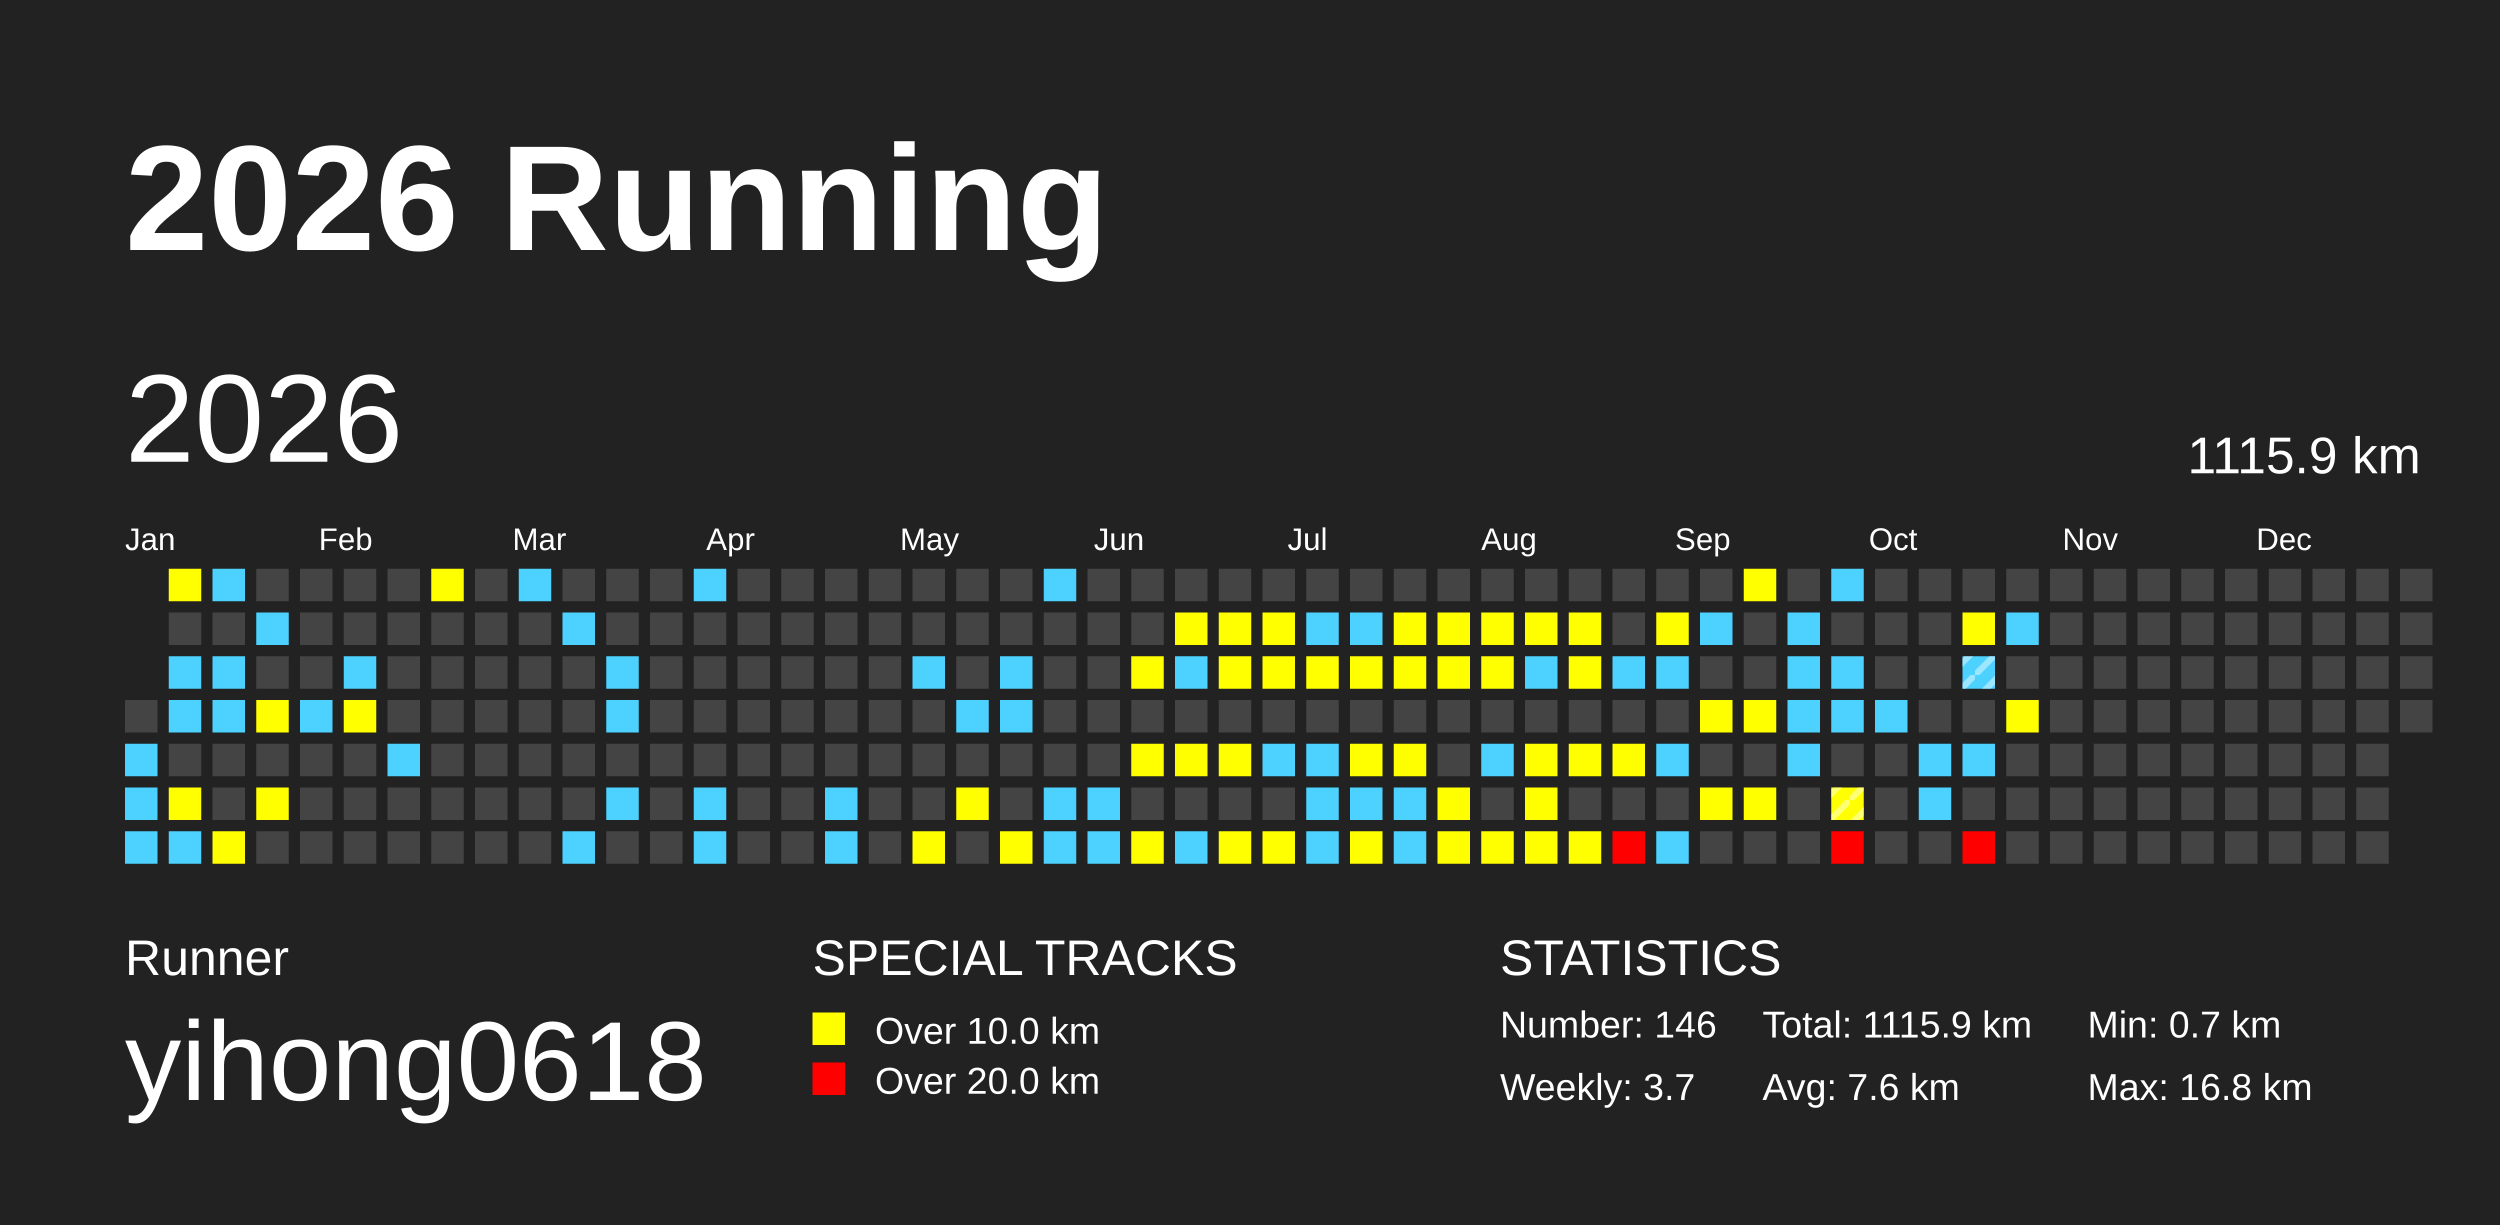
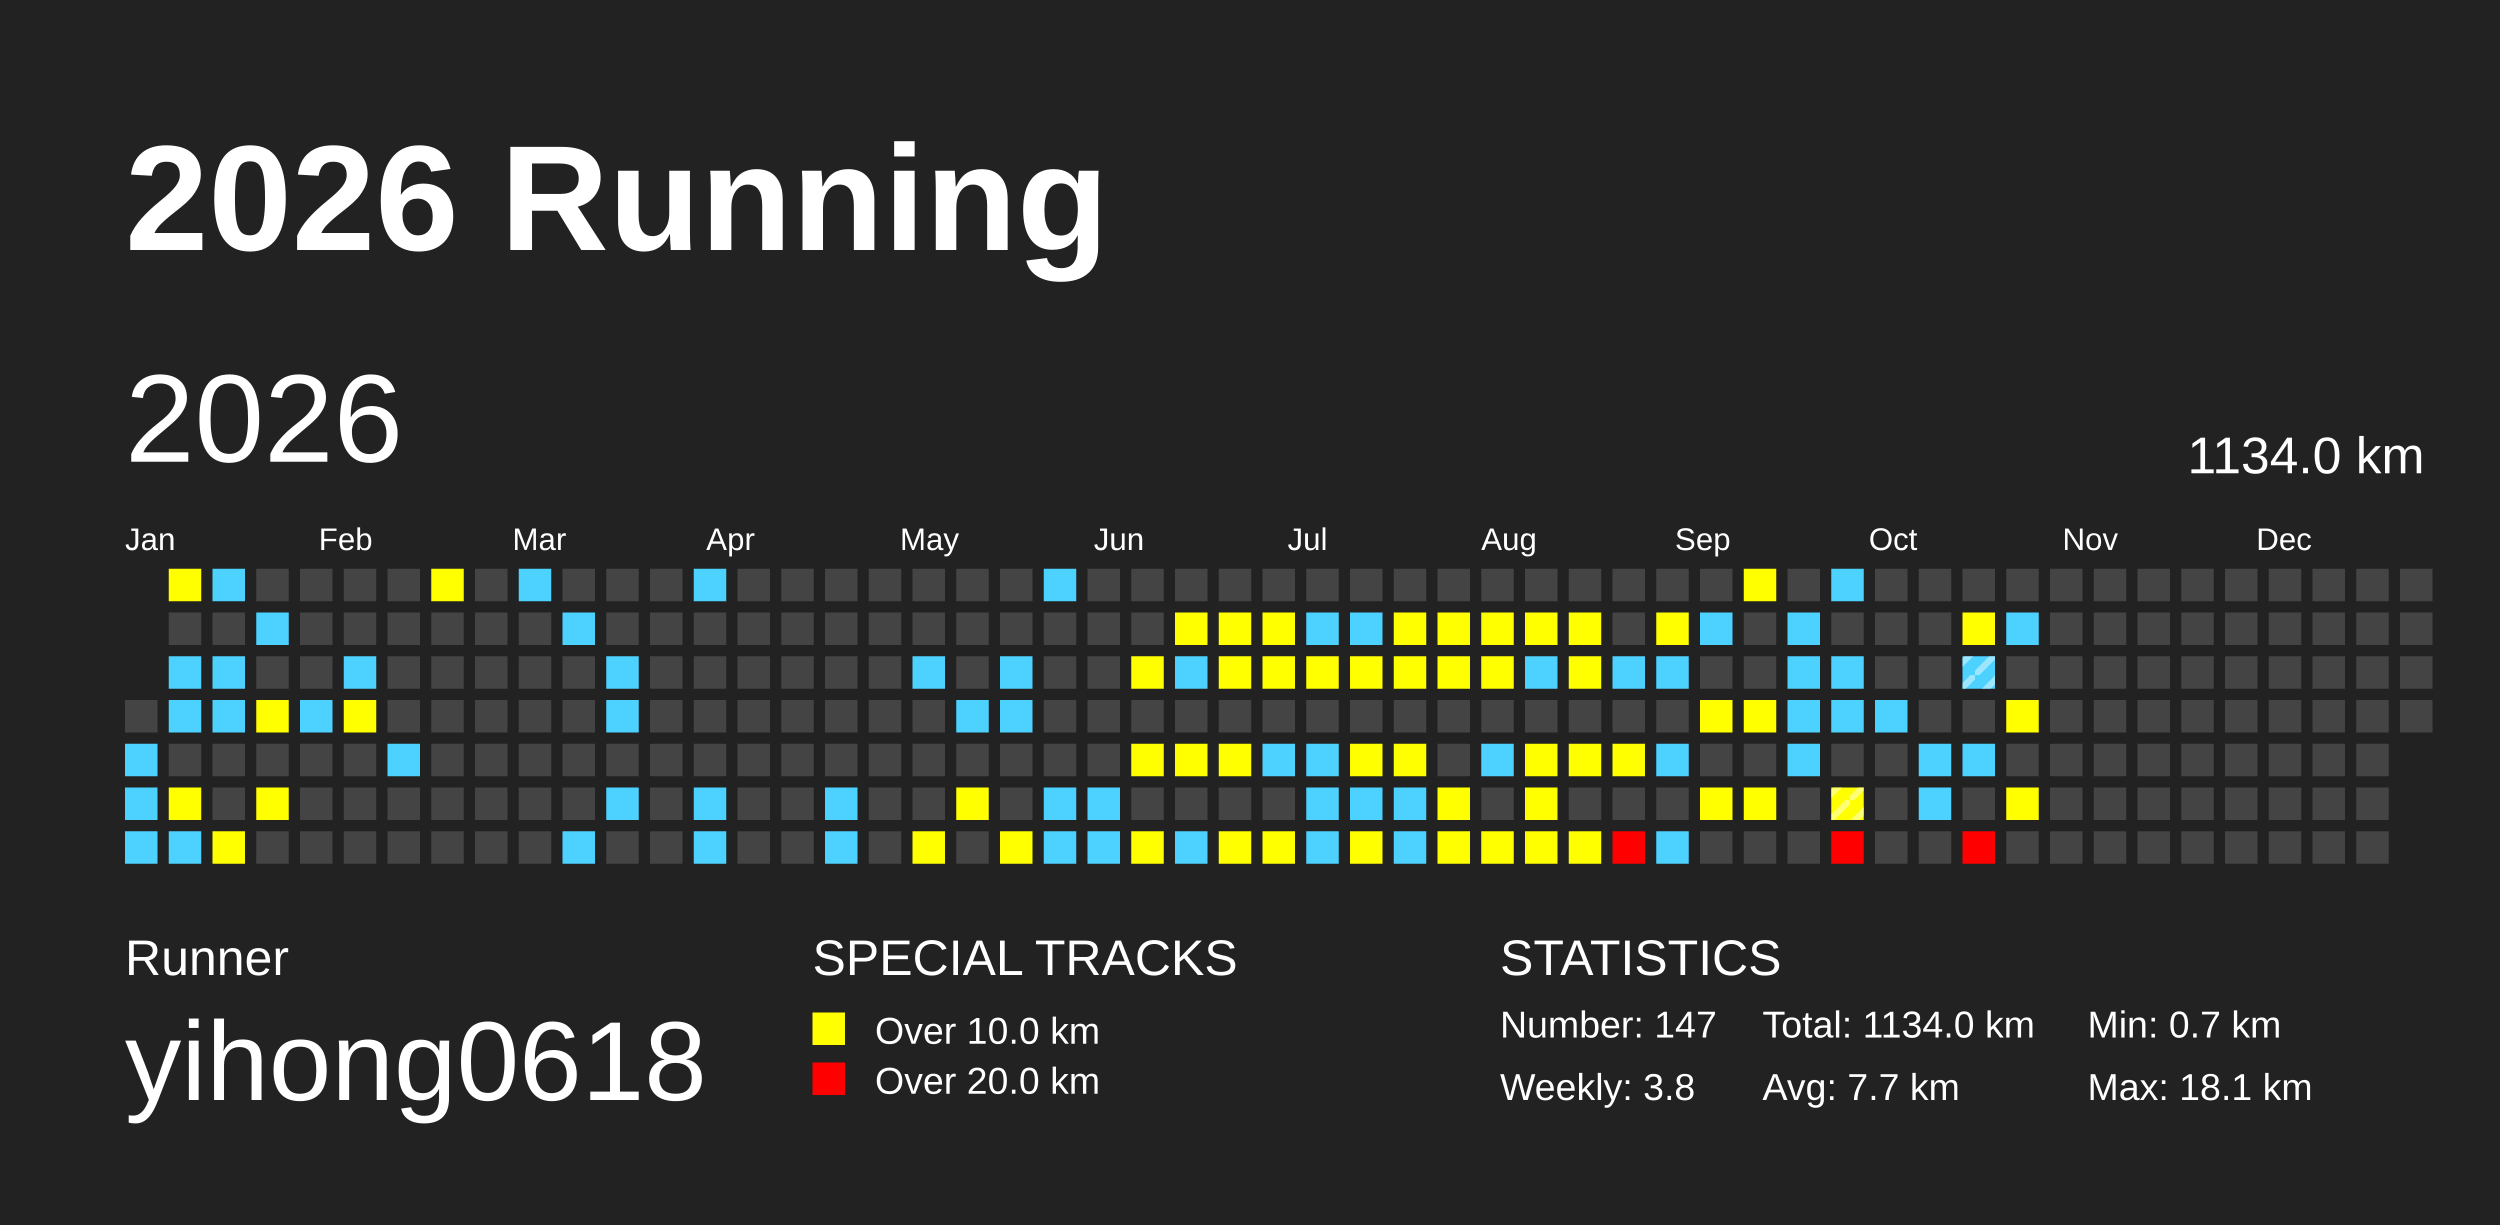
<svg xmlns="http://www.w3.org/2000/svg" baseProfile="full" height="98mm" version="1.1" viewBox="0,0,200,98" width="200mm">
  <defs>
    <pattern height="2" id="indoor-stripe" patternUnits="userSpaceOnUse" width="2">
      <line stroke="white" stroke-opacity="0.45" stroke-width="0.5" x1="0" x2="2" y1="2" y2="0" />
    </pattern>
  </defs>
  <rect fill="#222222" height="98" width="200" x="0" y="0" />
  <text fill="#FFFFFF" style="font-size:12px; font-family:Arial; font-weight:bold;" x="10" y="20">2026 Running</text>
  <text fill="#FFFFFF" style="font-size:4px; font-family:Arial" x="10" y="78">Runner</text>
  <text fill="#FFFFFF" style="font-size:9px; font-family:Arial" x="10" y="88">yihong0618</text>
  <text fill="#FFFFFF" style="font-size:4px; font-family:Arial" x="65" y="78">SPECIAL TRACKS</text>
  <rect fill="yellow" height="2.6" width="2.6" x="65" y="81" />
  <text fill="#FFFFFF" style="font-size:3px; font-family:Arial" x="70" y="83.5">Over 10.0 km</text>
  <rect fill="red" height="2.6" width="2.6" x="65" y="85" />
  <text fill="#FFFFFF" style="font-size:3px; font-family:Arial" x="70" y="87.5">Over 20.0 km</text>
  <text fill="#FFFFFF" style="font-size:4px; font-family:Arial" x="120" y="78">STATISTICS</text>
-   <text fill="#FFFFFF" style="font-size:3px; font-family:Arial" x="120" y="83">Number: 146</text>
-   <text fill="#FFFFFF" style="font-size:3px; font-family:Arial" x="120" y="88">Weekly: 3.7</text>
-   <text fill="#FFFFFF" style="font-size:3px; font-family:Arial" x="141" y="83">Total: 1115.9 km</text>
-   <text fill="#FFFFFF" style="font-size:3px; font-family:Arial" x="141" y="88">Avg: 7.6 km</text>
+   <text fill="#FFFFFF" style="font-size:3px; font-family:Arial" x="120" y="83">Number: 147</text>
+   <text fill="#FFFFFF" style="font-size:3px; font-family:Arial" x="120" y="88">Weekly: 3.8</text>
+   <text fill="#FFFFFF" style="font-size:3px; font-family:Arial" x="141" y="83">Total: 1134.0 km</text>
+   <text fill="#FFFFFF" style="font-size:3px; font-family:Arial" x="141" y="88">Avg: 7.7 km</text>
  <text fill="#FFFFFF" style="font-size:3px; font-family:Arial" x="167" y="83">Min: 0.7 km</text>
-   <text fill="#FFFFFF" style="font-size:3px; font-family:Arial" x="167" y="88">Max: 16.8 km</text>
+   <text fill="#FFFFFF" style="font-size:3px; font-family:Arial" x="167" y="88">Max: 18.1 km</text>
  <text dominant-baseline="hanging" fill="#FFFFFF" style="font-size:10.0px; font-family:Arial;" x="10" y="30">2026</text>
-   <text dominant-baseline="hanging" fill="#FFFFFF" style="font-size:4.125px; font-family:Arial;" x="175" y="35">1115.9 km</text>
+   <text dominant-baseline="hanging" fill="#FFFFFF" style="font-size:4.125px; font-family:Arial;" x="175" y="35">1134.0 km</text>
  <text fill="#FFFFFF" style="font-size:2.5px; font-family:Arial" x="10.0" y="44">Jan</text>
  <text fill="#FFFFFF" style="font-size:2.5px; font-family:Arial" x="25.5" y="44">Feb</text>
  <text fill="#FFFFFF" style="font-size:2.5px; font-family:Arial" x="41.0" y="44">Mar</text>
  <text fill="#FFFFFF" style="font-size:2.5px; font-family:Arial" x="56.5" y="44">Apr</text>
  <text fill="#FFFFFF" style="font-size:2.5px; font-family:Arial" x="72.0" y="44">May</text>
  <text fill="#FFFFFF" style="font-size:2.5px; font-family:Arial" x="87.5" y="44">Jun</text>
  <text fill="#FFFFFF" style="font-size:2.5px; font-family:Arial" x="103.0" y="44">Jul</text>
  <text fill="#FFFFFF" style="font-size:2.5px; font-family:Arial" x="118.5" y="44">Aug</text>
  <text fill="#FFFFFF" style="font-size:2.5px; font-family:Arial" x="134.0" y="44">Sep</text>
  <text fill="#FFFFFF" style="font-size:2.5px; font-family:Arial" x="149.5" y="44">Oct</text>
  <text fill="#FFFFFF" style="font-size:2.5px; font-family:Arial" x="165.0" y="44">Nov</text>
  <text fill="#FFFFFF" style="font-size:2.5px; font-family:Arial" x="180.5" y="44">Dec</text>
  <rect fill="#444444" height="2.6" width="2.6" x="10.0" y="56.0" />
  <rect fill="#4DD2FF" height="2.6" width="2.6" x="10.0" y="59.5" />
  <rect fill="#4DD2FF" height="2.6" width="2.6" x="10.0" y="63.0" />
  <rect fill="#4DD2FF" height="2.6" width="2.6" x="10.0" y="66.5" />
  <rect fill="yellow" height="2.6" width="2.6" x="13.5" y="45.5" />
  <rect fill="#444444" height="2.6" width="2.6" x="13.5" y="49.0" />
  <rect fill="#4DD2FF" height="2.6" width="2.6" x="13.5" y="52.5" />
  <rect fill="#4DD2FF" height="2.6" width="2.6" x="13.5" y="56.0" />
  <rect fill="#444444" height="2.6" width="2.6" x="13.5" y="59.5" />
  <rect fill="yellow" height="2.6" width="2.6" x="13.5" y="63.0" />
  <rect fill="#4DD2FF" height="2.6" width="2.6" x="13.5" y="66.5" />
  <rect fill="#4DD2FF" height="2.6" width="2.6" x="17.0" y="45.5" />
  <rect fill="#444444" height="2.6" width="2.6" x="17.0" y="49.0" />
  <rect fill="#4DD2FF" height="2.6" width="2.6" x="17.0" y="52.5" />
  <rect fill="#4DD2FF" height="2.6" width="2.6" x="17.0" y="56.0" />
  <rect fill="#444444" height="2.6" width="2.6" x="17.0" y="59.5" />
  <rect fill="#444444" height="2.6" width="2.6" x="17.0" y="63.0" />
  <rect fill="yellow" height="2.6" width="2.6" x="17.0" y="66.5" />
  <rect fill="#444444" height="2.6" width="2.6" x="20.5" y="45.5" />
  <rect fill="#4DD2FF" height="2.6" width="2.6" x="20.5" y="49.0" />
  <rect fill="#444444" height="2.6" width="2.6" x="20.5" y="52.5" />
  <rect fill="yellow" height="2.6" width="2.6" x="20.5" y="56.0" />
  <rect fill="#444444" height="2.6" width="2.6" x="20.5" y="59.5" />
  <rect fill="yellow" height="2.6" width="2.6" x="20.5" y="63.0" />
  <rect fill="#444444" height="2.6" width="2.6" x="20.5" y="66.5" />
  <rect fill="#444444" height="2.6" width="2.6" x="24.0" y="45.5" />
  <rect fill="#444444" height="2.6" width="2.6" x="24.0" y="49.0" />
  <rect fill="#444444" height="2.6" width="2.6" x="24.0" y="52.5" />
  <rect fill="#4DD2FF" height="2.6" width="2.6" x="24.0" y="56.0" />
  <rect fill="#444444" height="2.6" width="2.6" x="24.0" y="59.5" />
  <rect fill="#444444" height="2.6" width="2.6" x="24.0" y="63.0" />
  <rect fill="#444444" height="2.6" width="2.6" x="24.0" y="66.5" />
  <rect fill="#444444" height="2.6" width="2.6" x="27.5" y="45.5" />
  <rect fill="#444444" height="2.6" width="2.6" x="27.5" y="49.0" />
  <rect fill="#4DD2FF" height="2.6" width="2.6" x="27.5" y="52.5" />
  <rect fill="yellow" height="2.6" width="2.6" x="27.5" y="56.0" />
  <rect fill="#444444" height="2.6" width="2.6" x="27.5" y="59.5" />
  <rect fill="#444444" height="2.6" width="2.6" x="27.5" y="63.0" />
  <rect fill="#444444" height="2.6" width="2.6" x="27.5" y="66.5" />
  <rect fill="#444444" height="2.6" width="2.6" x="31.0" y="45.5" />
  <rect fill="#444444" height="2.6" width="2.6" x="31.0" y="49.0" />
  <rect fill="#444444" height="2.6" width="2.6" x="31.0" y="52.5" />
  <rect fill="#444444" height="2.6" width="2.6" x="31.0" y="56.0" />
  <rect fill="#4DD2FF" height="2.6" width="2.6" x="31.0" y="59.5" />
  <rect fill="#444444" height="2.6" width="2.6" x="31.0" y="63.0" />
  <rect fill="#444444" height="2.6" width="2.6" x="31.0" y="66.5" />
  <rect fill="yellow" height="2.6" width="2.6" x="34.5" y="45.5" />
  <rect fill="#444444" height="2.6" width="2.6" x="34.5" y="49.0" />
  <rect fill="#444444" height="2.6" width="2.6" x="34.5" y="52.5" />
  <rect fill="#444444" height="2.6" width="2.6" x="34.5" y="56.0" />
  <rect fill="#444444" height="2.6" width="2.6" x="34.5" y="59.5" />
  <rect fill="#444444" height="2.6" width="2.6" x="34.5" y="63.0" />
  <rect fill="#444444" height="2.6" width="2.6" x="34.5" y="66.5" />
  <rect fill="#444444" height="2.6" width="2.6" x="38.0" y="45.5" />
  <rect fill="#444444" height="2.6" width="2.6" x="38.0" y="49.0" />
  <rect fill="#444444" height="2.6" width="2.6" x="38.0" y="52.5" />
  <rect fill="#444444" height="2.6" width="2.6" x="38.0" y="56.0" />
  <rect fill="#444444" height="2.6" width="2.6" x="38.0" y="59.5" />
  <rect fill="#444444" height="2.6" width="2.6" x="38.0" y="63.0" />
  <rect fill="#444444" height="2.6" width="2.6" x="38.0" y="66.5" />
  <rect fill="#4DD2FF" height="2.6" width="2.6" x="41.5" y="45.5" />
  <rect fill="#444444" height="2.6" width="2.6" x="41.5" y="49.0" />
  <rect fill="#444444" height="2.6" width="2.6" x="41.5" y="52.5" />
  <rect fill="#444444" height="2.6" width="2.6" x="41.5" y="56.0" />
  <rect fill="#444444" height="2.6" width="2.6" x="41.5" y="59.5" />
  <rect fill="#444444" height="2.6" width="2.6" x="41.5" y="63.0" />
  <rect fill="#444444" height="2.6" width="2.6" x="41.5" y="66.5" />
  <rect fill="#444444" height="2.6" width="2.6" x="45.0" y="45.5" />
  <rect fill="#4DD2FF" height="2.6" width="2.6" x="45.0" y="49.0" />
  <rect fill="#444444" height="2.6" width="2.6" x="45.0" y="52.5" />
  <rect fill="#444444" height="2.6" width="2.6" x="45.0" y="56.0" />
  <rect fill="#444444" height="2.6" width="2.6" x="45.0" y="59.5" />
  <rect fill="#444444" height="2.6" width="2.6" x="45.0" y="63.0" />
  <rect fill="#4DD2FF" height="2.6" width="2.6" x="45.0" y="66.5" />
  <rect fill="#444444" height="2.6" width="2.6" x="48.5" y="45.5" />
  <rect fill="#444444" height="2.6" width="2.6" x="48.5" y="49.0" />
  <rect fill="#4DD2FF" height="2.6" width="2.6" x="48.5" y="52.5" />
  <rect fill="#4DD2FF" height="2.6" width="2.6" x="48.5" y="56.0" />
  <rect fill="#444444" height="2.6" width="2.6" x="48.5" y="59.5" />
  <rect fill="#4DD2FF" height="2.6" width="2.6" x="48.5" y="63.0" />
  <rect fill="#444444" height="2.6" width="2.6" x="48.5" y="66.5" />
  <rect fill="#444444" height="2.6" width="2.6" x="52.0" y="45.5" />
  <rect fill="#444444" height="2.6" width="2.6" x="52.0" y="49.0" />
  <rect fill="#444444" height="2.6" width="2.6" x="52.0" y="52.5" />
  <rect fill="#444444" height="2.6" width="2.6" x="52.0" y="56.0" />
  <rect fill="#444444" height="2.6" width="2.6" x="52.0" y="59.5" />
  <rect fill="#444444" height="2.6" width="2.6" x="52.0" y="63.0" />
  <rect fill="#444444" height="2.6" width="2.6" x="52.0" y="66.5" />
  <rect fill="#4DD2FF" height="2.6" width="2.6" x="55.5" y="45.5" />
  <rect fill="#444444" height="2.6" width="2.6" x="55.5" y="49.0" />
  <rect fill="#444444" height="2.6" width="2.6" x="55.5" y="52.5" />
  <rect fill="#444444" height="2.6" width="2.6" x="55.5" y="56.0" />
  <rect fill="#444444" height="2.6" width="2.6" x="55.5" y="59.5" />
  <rect fill="#4DD2FF" height="2.6" width="2.6" x="55.5" y="63.0" />
  <rect fill="#4DD2FF" height="2.6" width="2.6" x="55.5" y="66.5" />
  <rect fill="#444444" height="2.6" width="2.6" x="59.0" y="45.5" />
  <rect fill="#444444" height="2.6" width="2.6" x="59.0" y="49.0" />
  <rect fill="#444444" height="2.6" width="2.6" x="59.0" y="52.5" />
  <rect fill="#444444" height="2.6" width="2.6" x="59.0" y="56.0" />
  <rect fill="#444444" height="2.6" width="2.6" x="59.0" y="59.5" />
  <rect fill="#444444" height="2.6" width="2.6" x="59.0" y="63.0" />
  <rect fill="#444444" height="2.6" width="2.6" x="59.0" y="66.5" />
  <rect fill="#444444" height="2.6" width="2.6" x="62.5" y="45.5" />
  <rect fill="#444444" height="2.6" width="2.6" x="62.5" y="49.0" />
  <rect fill="#444444" height="2.6" width="2.6" x="62.5" y="52.5" />
  <rect fill="#444444" height="2.6" width="2.6" x="62.5" y="56.0" />
  <rect fill="#444444" height="2.6" width="2.6" x="62.5" y="59.5" />
  <rect fill="#444444" height="2.6" width="2.6" x="62.5" y="63.0" />
  <rect fill="#444444" height="2.6" width="2.6" x="62.5" y="66.5" />
  <rect fill="#444444" height="2.6" width="2.6" x="66.0" y="45.5" />
  <rect fill="#444444" height="2.6" width="2.6" x="66.0" y="49.0" />
  <rect fill="#444444" height="2.6" width="2.6" x="66.0" y="52.5" />
  <rect fill="#444444" height="2.6" width="2.6" x="66.0" y="56.0" />
  <rect fill="#444444" height="2.6" width="2.6" x="66.0" y="59.5" />
  <rect fill="#4DD2FF" height="2.6" width="2.6" x="66.0" y="63.0" />
  <rect fill="#4DD2FF" height="2.6" width="2.6" x="66.0" y="66.5" />
  <rect fill="#444444" height="2.6" width="2.6" x="69.5" y="45.5" />
  <rect fill="#444444" height="2.6" width="2.6" x="69.5" y="49.0" />
  <rect fill="#444444" height="2.6" width="2.6" x="69.5" y="52.5" />
  <rect fill="#444444" height="2.6" width="2.6" x="69.5" y="56.0" />
  <rect fill="#444444" height="2.6" width="2.6" x="69.5" y="59.5" />
  <rect fill="#444444" height="2.6" width="2.6" x="69.5" y="63.0" />
  <rect fill="#444444" height="2.6" width="2.6" x="69.5" y="66.5" />
  <rect fill="#444444" height="2.6" width="2.6" x="73.0" y="45.5" />
  <rect fill="#444444" height="2.6" width="2.6" x="73.0" y="49.0" />
  <rect fill="#4DD2FF" height="2.6" width="2.6" x="73.0" y="52.5" />
  <rect fill="#444444" height="2.6" width="2.6" x="73.0" y="56.0" />
  <rect fill="#444444" height="2.6" width="2.6" x="73.0" y="59.5" />
  <rect fill="#444444" height="2.6" width="2.6" x="73.0" y="63.0" />
  <rect fill="yellow" height="2.6" width="2.6" x="73.0" y="66.5" />
  <rect fill="#444444" height="2.6" width="2.6" x="76.5" y="45.5" />
  <rect fill="#444444" height="2.6" width="2.6" x="76.5" y="49.0" />
  <rect fill="#444444" height="2.6" width="2.6" x="76.5" y="52.5" />
  <rect fill="#4DD2FF" height="2.6" width="2.6" x="76.5" y="56.0" />
  <rect fill="#444444" height="2.6" width="2.6" x="76.5" y="59.5" />
  <rect fill="yellow" height="2.6" width="2.6" x="76.5" y="63.0" />
  <rect fill="#444444" height="2.6" width="2.6" x="76.5" y="66.5" />
  <rect fill="#444444" height="2.6" width="2.6" x="80.0" y="45.5" />
  <rect fill="#444444" height="2.6" width="2.6" x="80.0" y="49.0" />
  <rect fill="#4DD2FF" height="2.6" width="2.6" x="80.0" y="52.5" />
  <rect fill="#4DD2FF" height="2.6" width="2.6" x="80.0" y="56.0" />
  <rect fill="#444444" height="2.6" width="2.6" x="80.0" y="59.5" />
  <rect fill="#444444" height="2.6" width="2.6" x="80.0" y="63.0" />
  <rect fill="yellow" height="2.6" width="2.6" x="80.0" y="66.5" />
  <rect fill="#4DD2FF" height="2.6" width="2.6" x="83.5" y="45.5" />
  <rect fill="#444444" height="2.6" width="2.6" x="83.5" y="49.0" />
  <rect fill="#444444" height="2.6" width="2.6" x="83.5" y="52.5" />
  <rect fill="#444444" height="2.6" width="2.6" x="83.5" y="56.0" />
  <rect fill="#444444" height="2.6" width="2.6" x="83.5" y="59.5" />
  <rect fill="#4DD2FF" height="2.6" width="2.6" x="83.5" y="63.0" />
  <rect fill="#4DD2FF" height="2.6" width="2.6" x="83.5" y="66.5" />
  <rect fill="#444444" height="2.6" width="2.6" x="87.0" y="45.5" />
  <rect fill="#444444" height="2.6" width="2.6" x="87.0" y="49.0" />
  <rect fill="#444444" height="2.6" width="2.6" x="87.0" y="52.5" />
  <rect fill="#444444" height="2.6" width="2.6" x="87.0" y="56.0" />
  <rect fill="#444444" height="2.6" width="2.6" x="87.0" y="59.5" />
  <rect fill="#4DD2FF" height="2.6" width="2.6" x="87.0" y="63.0" />
  <rect fill="#4DD2FF" height="2.6" width="2.6" x="87.0" y="66.5" />
  <rect fill="#444444" height="2.6" width="2.6" x="90.5" y="45.5" />
  <rect fill="#444444" height="2.6" width="2.6" x="90.5" y="49.0" />
  <rect fill="yellow" height="2.6" width="2.6" x="90.5" y="52.5" />
  <rect fill="#444444" height="2.6" width="2.6" x="90.5" y="56.0" />
  <rect fill="yellow" height="2.6" width="2.6" x="90.5" y="59.5" />
  <rect fill="#444444" height="2.6" width="2.6" x="90.5" y="63.0" />
  <rect fill="yellow" height="2.6" width="2.6" x="90.5" y="66.5" />
  <rect fill="#444444" height="2.6" width="2.6" x="94.0" y="45.5" />
  <rect fill="yellow" height="2.6" width="2.6" x="94.0" y="49.0" />
  <rect fill="#4DD2FF" height="2.6" width="2.6" x="94.0" y="52.5" />
  <rect fill="#444444" height="2.6" width="2.6" x="94.0" y="56.0" />
  <rect fill="yellow" height="2.6" width="2.6" x="94.0" y="59.5" />
  <rect fill="#444444" height="2.6" width="2.6" x="94.0" y="63.0" />
  <rect fill="#4DD2FF" height="2.6" width="2.6" x="94.0" y="66.5" />
  <rect fill="#444444" height="2.6" width="2.6" x="97.5" y="45.5" />
  <rect fill="yellow" height="2.6" width="2.6" x="97.5" y="49.0" />
  <rect fill="yellow" height="2.6" width="2.6" x="97.5" y="52.5" />
  <rect fill="#444444" height="2.6" width="2.6" x="97.5" y="56.0" />
  <rect fill="yellow" height="2.6" width="2.6" x="97.5" y="59.5" />
  <rect fill="#444444" height="2.6" width="2.6" x="97.5" y="63.0" />
  <rect fill="yellow" height="2.6" width="2.6" x="97.5" y="66.5" />
  <rect fill="#444444" height="2.6" width="2.6" x="101.0" y="45.5" />
  <rect fill="yellow" height="2.6" width="2.6" x="101.0" y="49.0" />
  <rect fill="yellow" height="2.6" width="2.6" x="101.0" y="52.5" />
  <rect fill="#444444" height="2.6" width="2.6" x="101.0" y="56.0" />
  <rect fill="#4DD2FF" height="2.6" width="2.6" x="101.0" y="59.5" />
  <rect fill="#444444" height="2.6" width="2.6" x="101.0" y="63.0" />
  <rect fill="yellow" height="2.6" width="2.6" x="101.0" y="66.5" />
  <rect fill="#444444" height="2.6" width="2.6" x="104.5" y="45.5" />
  <rect fill="#4DD2FF" height="2.6" width="2.6" x="104.5" y="49.0" />
  <rect fill="yellow" height="2.6" width="2.6" x="104.5" y="52.5" />
  <rect fill="#444444" height="2.6" width="2.6" x="104.5" y="56.0" />
  <rect fill="#4DD2FF" height="2.6" width="2.6" x="104.5" y="59.5" />
  <rect fill="#4DD2FF" height="2.6" width="2.6" x="104.5" y="63.0" />
  <rect fill="#4DD2FF" height="2.6" width="2.6" x="104.5" y="66.5" />
  <rect fill="#444444" height="2.6" width="2.6" x="108.0" y="45.5" />
  <rect fill="#4DD2FF" height="2.6" width="2.6" x="108.0" y="49.0" />
  <rect fill="yellow" height="2.6" width="2.6" x="108.0" y="52.5" />
  <rect fill="#444444" height="2.6" width="2.6" x="108.0" y="56.0" />
  <rect fill="yellow" height="2.6" width="2.6" x="108.0" y="59.5" />
  <rect fill="#4DD2FF" height="2.6" width="2.6" x="108.0" y="63.0" />
  <rect fill="yellow" height="2.6" width="2.6" x="108.0" y="66.5" />
  <rect fill="#444444" height="2.6" width="2.6" x="111.5" y="45.5" />
  <rect fill="yellow" height="2.6" width="2.6" x="111.5" y="49.0" />
  <rect fill="yellow" height="2.6" width="2.6" x="111.5" y="52.5" />
  <rect fill="#444444" height="2.6" width="2.6" x="111.5" y="56.0" />
  <rect fill="yellow" height="2.6" width="2.6" x="111.5" y="59.5" />
  <rect fill="#4DD2FF" height="2.6" width="2.6" x="111.5" y="63.0" />
  <rect fill="#4DD2FF" height="2.6" width="2.6" x="111.5" y="66.5" />
  <rect fill="#444444" height="2.6" width="2.6" x="115.0" y="45.5" />
  <rect fill="yellow" height="2.6" width="2.6" x="115.0" y="49.0" />
  <rect fill="yellow" height="2.6" width="2.6" x="115.0" y="52.5" />
  <rect fill="#444444" height="2.6" width="2.6" x="115.0" y="56.0" />
  <rect fill="#444444" height="2.6" width="2.6" x="115.0" y="59.5" />
  <rect fill="yellow" height="2.6" width="2.6" x="115.0" y="63.0" />
  <rect fill="yellow" height="2.6" width="2.6" x="115.0" y="66.5" />
  <rect fill="#444444" height="2.6" width="2.6" x="118.5" y="45.5" />
  <rect fill="yellow" height="2.6" width="2.6" x="118.5" y="49.0" />
  <rect fill="yellow" height="2.6" width="2.6" x="118.5" y="52.5" />
  <rect fill="#444444" height="2.6" width="2.6" x="118.5" y="56.0" />
  <rect fill="#4DD2FF" height="2.6" width="2.6" x="118.5" y="59.5" />
  <rect fill="#444444" height="2.6" width="2.6" x="118.5" y="63.0" />
  <rect fill="yellow" height="2.6" width="2.6" x="118.5" y="66.5" />
  <rect fill="#444444" height="2.6" width="2.6" x="122.0" y="45.5" />
  <rect fill="yellow" height="2.6" width="2.6" x="122.0" y="49.0" />
  <rect fill="#4DD2FF" height="2.6" width="2.6" x="122.0" y="52.5" />
  <rect fill="#444444" height="2.6" width="2.6" x="122.0" y="56.0" />
  <rect fill="yellow" height="2.6" width="2.6" x="122.0" y="59.5" />
  <rect fill="yellow" height="2.6" width="2.6" x="122.0" y="63.0" />
  <rect fill="yellow" height="2.6" width="2.6" x="122.0" y="66.5" />
  <rect fill="#444444" height="2.6" width="2.6" x="125.5" y="45.5" />
  <rect fill="yellow" height="2.6" width="2.6" x="125.5" y="49.0" />
  <rect fill="yellow" height="2.6" width="2.6" x="125.5" y="52.5" />
  <rect fill="#444444" height="2.6" width="2.6" x="125.5" y="56.0" />
  <rect fill="yellow" height="2.6" width="2.6" x="125.5" y="59.5" />
  <rect fill="#444444" height="2.6" width="2.6" x="125.5" y="63.0" />
  <rect fill="yellow" height="2.6" width="2.6" x="125.5" y="66.5" />
  <rect fill="#444444" height="2.6" width="2.6" x="129.0" y="45.5" />
  <rect fill="#444444" height="2.6" width="2.6" x="129.0" y="49.0" />
  <rect fill="#4DD2FF" height="2.6" width="2.6" x="129.0" y="52.5" />
  <rect fill="#444444" height="2.6" width="2.6" x="129.0" y="56.0" />
  <rect fill="yellow" height="2.6" width="2.6" x="129.0" y="59.5" />
  <rect fill="#444444" height="2.6" width="2.6" x="129.0" y="63.0" />
  <rect fill="red" height="2.6" width="2.6" x="129.0" y="66.5" />
  <rect fill="#444444" height="2.6" width="2.6" x="132.5" y="45.5" />
  <rect fill="yellow" height="2.6" width="2.6" x="132.5" y="49.0" />
  <rect fill="#4DD2FF" height="2.6" width="2.6" x="132.5" y="52.5" />
  <rect fill="#444444" height="2.6" width="2.6" x="132.5" y="56.0" />
  <rect fill="#4DD2FF" height="2.6" width="2.6" x="132.5" y="59.5" />
  <rect fill="#444444" height="2.6" width="2.6" x="132.5" y="63.0" />
  <rect fill="#4DD2FF" height="2.6" width="2.6" x="132.5" y="66.5" />
  <rect fill="#444444" height="2.6" width="2.6" x="136.0" y="45.5" />
  <rect fill="#4DD2FF" height="2.6" width="2.6" x="136.0" y="49.0" />
  <rect fill="#444444" height="2.6" width="2.6" x="136.0" y="52.5" />
  <rect fill="yellow" height="2.6" width="2.6" x="136.0" y="56.0" />
  <rect fill="#444444" height="2.6" width="2.6" x="136.0" y="59.5" />
  <rect fill="yellow" height="2.6" width="2.6" x="136.0" y="63.0" />
  <rect fill="#444444" height="2.6" width="2.6" x="136.0" y="66.5" />
  <rect fill="yellow" height="2.6" width="2.6" x="139.5" y="45.5" />
  <rect fill="#444444" height="2.6" width="2.6" x="139.5" y="49.0" />
  <rect fill="#444444" height="2.6" width="2.6" x="139.5" y="52.5" />
  <rect fill="yellow" height="2.6" width="2.6" x="139.5" y="56.0" />
  <rect fill="#444444" height="2.6" width="2.6" x="139.5" y="59.5" />
  <rect fill="yellow" height="2.6" width="2.6" x="139.5" y="63.0" />
  <rect fill="#444444" height="2.6" width="2.6" x="139.5" y="66.5" />
  <rect fill="#444444" height="2.6" width="2.6" x="143.0" y="45.5" />
  <rect fill="#4DD2FF" height="2.6" width="2.6" x="143.0" y="49.0" />
  <rect fill="#4DD2FF" height="2.6" width="2.6" x="143.0" y="52.5" />
  <rect fill="#4DD2FF" height="2.6" width="2.6" x="143.0" y="56.0" />
  <rect fill="#4DD2FF" height="2.6" width="2.6" x="143.0" y="59.5" />
  <rect fill="#444444" height="2.6" width="2.6" x="143.0" y="63.0" />
  <rect fill="#444444" height="2.6" width="2.6" x="143.0" y="66.5" />
  <rect fill="#4DD2FF" height="2.6" width="2.6" x="146.5" y="45.5" />
  <rect fill="#444444" height="2.6" width="2.6" x="146.5" y="49.0" />
  <rect fill="#4DD2FF" height="2.6" width="2.6" x="146.5" y="52.5" />
  <rect fill="#4DD2FF" height="2.6" width="2.6" x="146.5" y="56.0" />
  <rect fill="#444444" height="2.6" width="2.6" x="146.5" y="59.5" />
  <rect fill="yellow" height="2.6" width="2.6" x="146.5" y="63.0" />
  <rect fill="url(#indoor-stripe)" height="2.6" style="pointer-events: none;" width="2.6" x="146.5" y="63.0" />
  <rect fill="red" height="2.6" width="2.6" x="146.5" y="66.5" />
  <rect fill="#444444" height="2.6" width="2.6" x="150.0" y="45.5" />
  <rect fill="#444444" height="2.6" width="2.6" x="150.0" y="49.0" />
  <rect fill="#444444" height="2.6" width="2.6" x="150.0" y="52.5" />
  <rect fill="#4DD2FF" height="2.6" width="2.6" x="150.0" y="56.0" />
  <rect fill="#444444" height="2.6" width="2.6" x="150.0" y="59.5" />
  <rect fill="#444444" height="2.6" width="2.6" x="150.0" y="63.0" />
  <rect fill="#444444" height="2.6" width="2.6" x="150.0" y="66.5" />
  <rect fill="#444444" height="2.6" width="2.6" x="153.5" y="45.5" />
  <rect fill="#444444" height="2.6" width="2.6" x="153.5" y="49.0" />
  <rect fill="#444444" height="2.6" width="2.6" x="153.5" y="52.5" />
  <rect fill="#444444" height="2.6" width="2.6" x="153.5" y="56.0" />
  <rect fill="#4DD2FF" height="2.6" width="2.6" x="153.5" y="59.5" />
  <rect fill="#4DD2FF" height="2.6" width="2.6" x="153.5" y="63.0" />
  <rect fill="#444444" height="2.6" width="2.6" x="153.5" y="66.5" />
  <rect fill="#444444" height="2.6" width="2.6" x="157.0" y="45.5" />
  <rect fill="yellow" height="2.6" width="2.6" x="157.0" y="49.0" />
  <rect fill="#4DD2FF" height="2.6" width="2.6" x="157.0" y="52.5" />
  <rect fill="url(#indoor-stripe)" height="2.6" style="pointer-events: none;" width="2.6" x="157.0" y="52.5" />
  <rect fill="#444444" height="2.6" width="2.6" x="157.0" y="56.0" />
  <rect fill="#4DD2FF" height="2.6" width="2.6" x="157.0" y="59.5" />
  <rect fill="#444444" height="2.6" width="2.6" x="157.0" y="63.0" />
  <rect fill="red" height="2.6" width="2.6" x="157.0" y="66.5" />
  <rect fill="#444444" height="2.6" width="2.6" x="160.5" y="45.5" />
  <rect fill="#4DD2FF" height="2.6" width="2.6" x="160.5" y="49.0" />
  <rect fill="#444444" height="2.6" width="2.6" x="160.5" y="52.5" />
  <rect fill="yellow" height="2.6" width="2.6" x="160.5" y="56.0" />
  <rect fill="#444444" height="2.6" width="2.6" x="160.5" y="59.5" />
-   <rect fill="#444444" height="2.6" width="2.6" x="160.5" y="63.0" />
+   <rect fill="yellow" height="2.6" width="2.6" x="160.5" y="63.0" />
  <rect fill="#444444" height="2.6" width="2.6" x="160.5" y="66.5" />
  <rect fill="#444444" height="2.6" width="2.6" x="164.0" y="45.5" />
  <rect fill="#444444" height="2.6" width="2.6" x="164.0" y="49.0" />
  <rect fill="#444444" height="2.6" width="2.6" x="164.0" y="52.5" />
  <rect fill="#444444" height="2.6" width="2.6" x="164.0" y="56.0" />
  <rect fill="#444444" height="2.6" width="2.6" x="164.0" y="59.5" />
  <rect fill="#444444" height="2.6" width="2.6" x="164.0" y="63.0" />
  <rect fill="#444444" height="2.6" width="2.6" x="164.0" y="66.5" />
  <rect fill="#444444" height="2.6" width="2.6" x="167.5" y="45.5" />
  <rect fill="#444444" height="2.6" width="2.6" x="167.5" y="49.0" />
  <rect fill="#444444" height="2.6" width="2.6" x="167.5" y="52.5" />
  <rect fill="#444444" height="2.6" width="2.6" x="167.5" y="56.0" />
  <rect fill="#444444" height="2.6" width="2.6" x="167.5" y="59.5" />
  <rect fill="#444444" height="2.6" width="2.6" x="167.5" y="63.0" />
  <rect fill="#444444" height="2.6" width="2.6" x="167.5" y="66.5" />
  <rect fill="#444444" height="2.6" width="2.6" x="171.0" y="45.5" />
  <rect fill="#444444" height="2.6" width="2.6" x="171.0" y="49.0" />
  <rect fill="#444444" height="2.6" width="2.6" x="171.0" y="52.5" />
  <rect fill="#444444" height="2.6" width="2.6" x="171.0" y="56.0" />
  <rect fill="#444444" height="2.6" width="2.6" x="171.0" y="59.5" />
  <rect fill="#444444" height="2.6" width="2.6" x="171.0" y="63.0" />
  <rect fill="#444444" height="2.6" width="2.6" x="171.0" y="66.5" />
  <rect fill="#444444" height="2.6" width="2.6" x="174.5" y="45.5" />
  <rect fill="#444444" height="2.6" width="2.6" x="174.5" y="49.0" />
  <rect fill="#444444" height="2.6" width="2.6" x="174.5" y="52.5" />
  <rect fill="#444444" height="2.6" width="2.6" x="174.5" y="56.0" />
  <rect fill="#444444" height="2.6" width="2.6" x="174.5" y="59.5" />
  <rect fill="#444444" height="2.6" width="2.6" x="174.5" y="63.0" />
  <rect fill="#444444" height="2.6" width="2.6" x="174.5" y="66.5" />
  <rect fill="#444444" height="2.6" width="2.6" x="178.0" y="45.5" />
  <rect fill="#444444" height="2.6" width="2.6" x="178.0" y="49.0" />
  <rect fill="#444444" height="2.6" width="2.6" x="178.0" y="52.5" />
  <rect fill="#444444" height="2.6" width="2.6" x="178.0" y="56.0" />
  <rect fill="#444444" height="2.6" width="2.6" x="178.0" y="59.5" />
  <rect fill="#444444" height="2.6" width="2.6" x="178.0" y="63.0" />
  <rect fill="#444444" height="2.6" width="2.6" x="178.0" y="66.5" />
  <rect fill="#444444" height="2.6" width="2.6" x="181.5" y="45.5" />
  <rect fill="#444444" height="2.6" width="2.6" x="181.5" y="49.0" />
  <rect fill="#444444" height="2.6" width="2.6" x="181.5" y="52.5" />
  <rect fill="#444444" height="2.6" width="2.6" x="181.5" y="56.0" />
  <rect fill="#444444" height="2.6" width="2.6" x="181.5" y="59.5" />
  <rect fill="#444444" height="2.6" width="2.6" x="181.5" y="63.0" />
  <rect fill="#444444" height="2.6" width="2.6" x="181.5" y="66.5" />
  <rect fill="#444444" height="2.6" width="2.6" x="185.0" y="45.5" />
  <rect fill="#444444" height="2.6" width="2.6" x="185.0" y="49.0" />
  <rect fill="#444444" height="2.6" width="2.6" x="185.0" y="52.5" />
  <rect fill="#444444" height="2.6" width="2.6" x="185.0" y="56.0" />
  <rect fill="#444444" height="2.6" width="2.6" x="185.0" y="59.5" />
  <rect fill="#444444" height="2.6" width="2.6" x="185.0" y="63.0" />
  <rect fill="#444444" height="2.6" width="2.6" x="185.0" y="66.5" />
  <rect fill="#444444" height="2.6" width="2.6" x="188.5" y="45.5" />
  <rect fill="#444444" height="2.6" width="2.6" x="188.5" y="49.0" />
  <rect fill="#444444" height="2.6" width="2.6" x="188.5" y="52.5" />
  <rect fill="#444444" height="2.6" width="2.6" x="188.5" y="56.0" />
  <rect fill="#444444" height="2.6" width="2.6" x="188.5" y="59.5" />
  <rect fill="#444444" height="2.6" width="2.6" x="188.5" y="63.0" />
  <rect fill="#444444" height="2.6" width="2.6" x="188.5" y="66.5" />
  <rect fill="#444444" height="2.6" width="2.6" x="192.0" y="45.5" />
  <rect fill="#444444" height="2.6" width="2.6" x="192.0" y="49.0" />
  <rect fill="#444444" height="2.6" width="2.6" x="192.0" y="52.5" />
  <rect fill="#444444" height="2.6" width="2.6" x="192.0" y="56.0" />
</svg>
